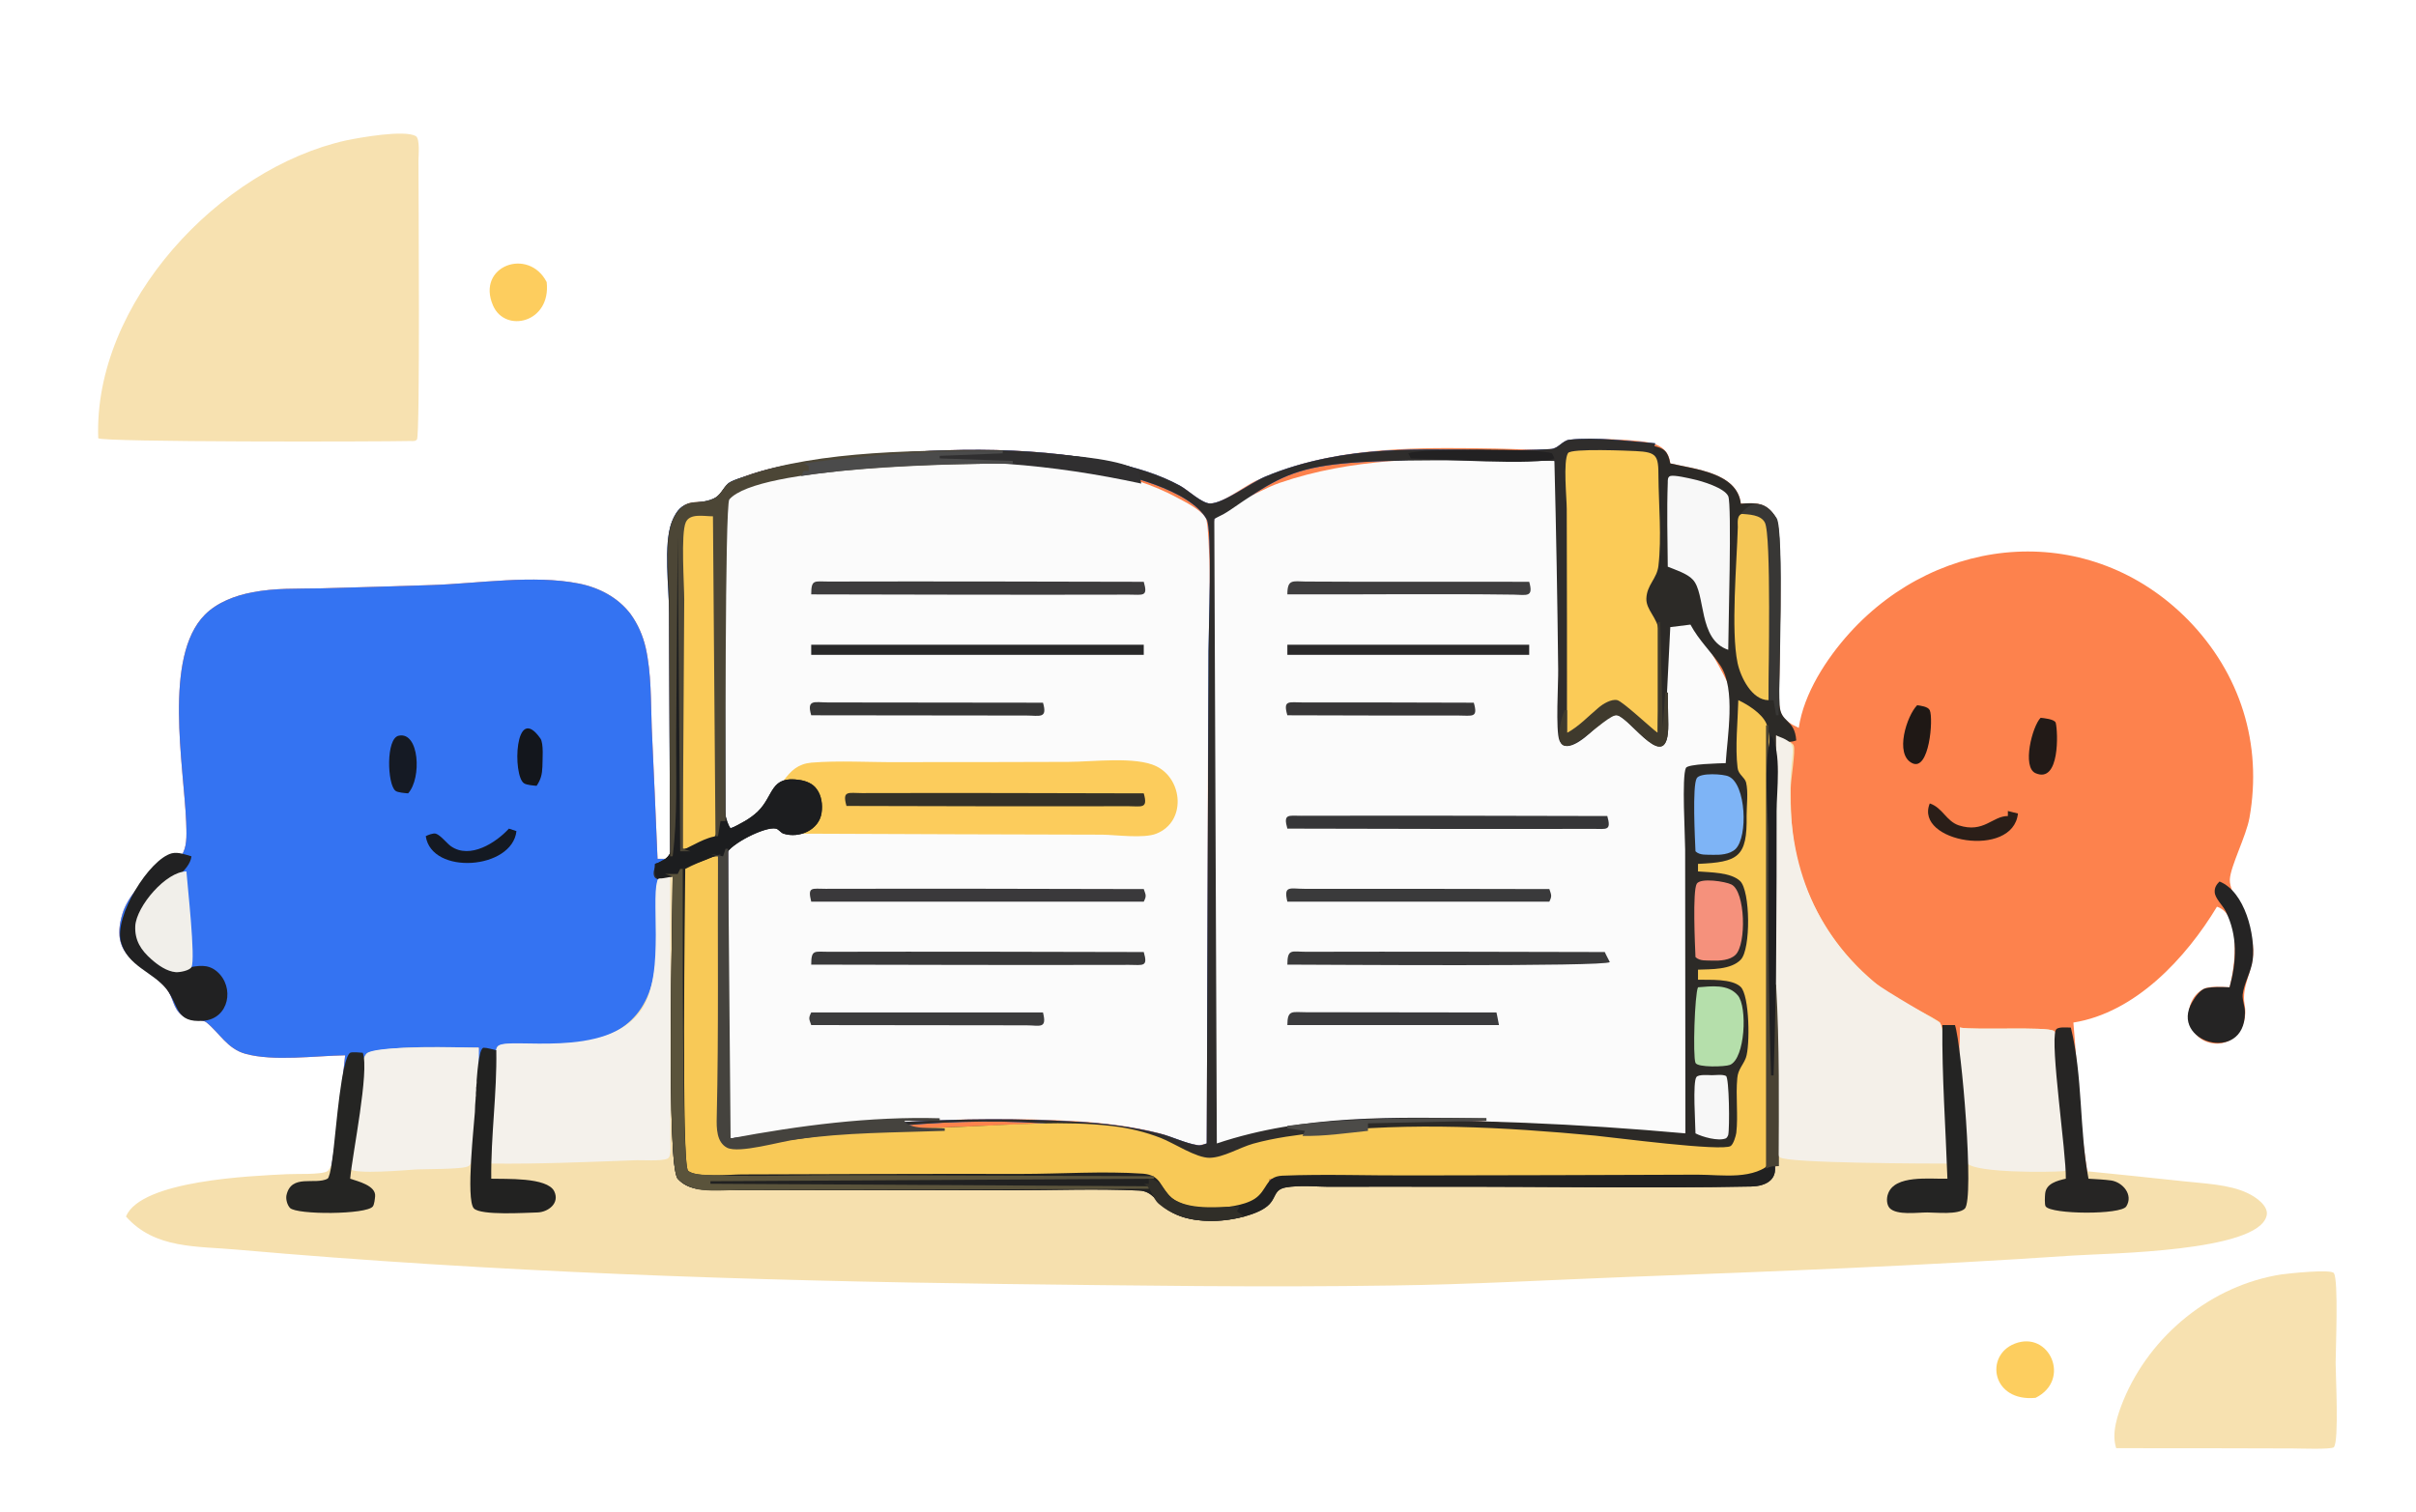
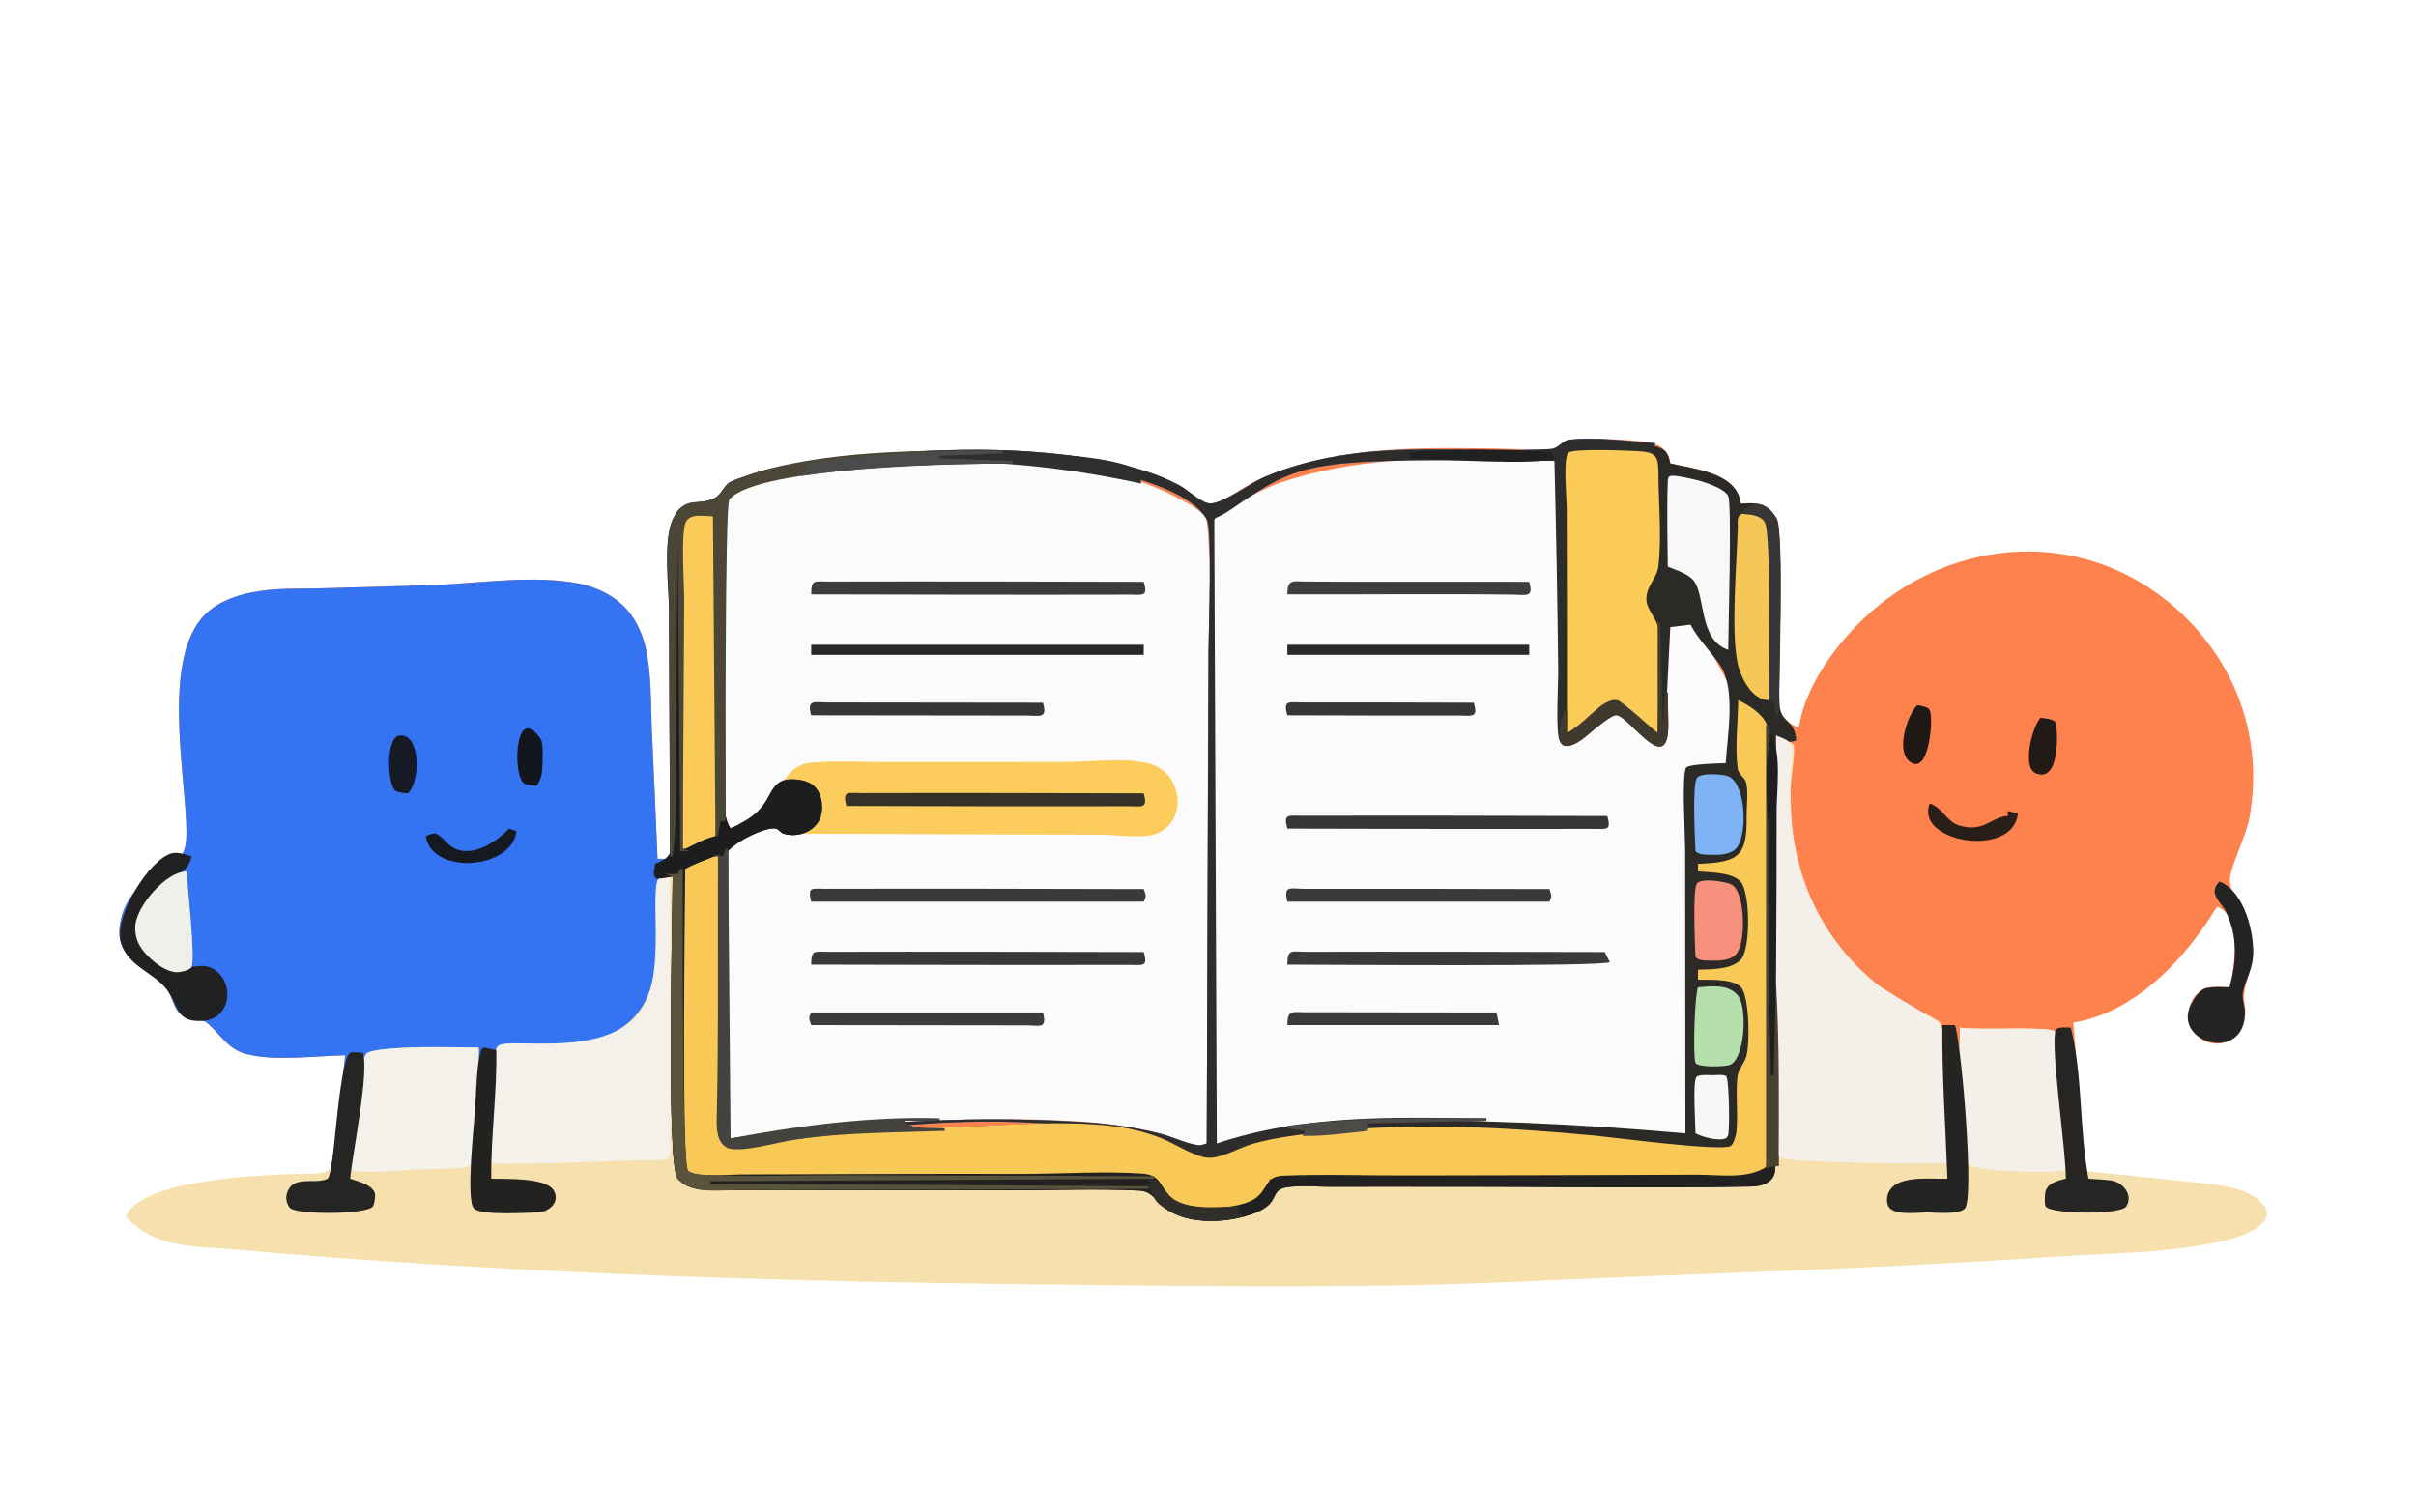
<svg xmlns="http://www.w3.org/2000/svg" viewBox="0 0 959 600" version="1.1" width="959" height="600">
  <path d="M705,292c.3,38,.7,76,.9,114c.2,17.6,1.9,36.6,.3,54.1c-.2,2.7-1.2,6-3.2,7.9c-5.7,5.5-21.7,3.3-29.3,3.3c-37.3,0-74.7-.1-112,0c-16.4,0-33.4-1.1-49.6,0c-6.2,.4-4.9,3.2-8.1,6.7c-4.5,4.9-16.5,6.7-22.8,6.7c-6.4,0-12.2-.8-17.6-4.3c-4-2.6-6.2-7.4-10.7-7.7c-18.1-1.1-36.8-.1-54.9-.1c-35.6-.1-71.2-.2-106.8-.1c-7.1,0-16.9,1.4-22.2-4.5c-4.6-5.2-2-105.6-2-120c-1.6,.3-3.3,.7-5,1c-.1,12.1,.9,25.8-.7,37.7c-4.6,32.6-38.8,28.6-63.3,29.3c-1,17.2-3.2,34.9-3,52c5.4,.2,11.2,0,16.5,.8c5.3,.8,14.1,7.6,6,11.7c-3.2,1.6-27,1.7-29.4-.7c-2.8-3,1.4-55.9,1.9-63.8c-14.7,1-29.3,1.9-44,3c-3.3,16.2-5.4,32.5-7,49c4.1,1.4,10.7,2.6,9.8,8.3c-.4,2.2-.8,2.9-2.8,3.8c-4.4,1.9-24.8,2.6-29.1,.7c-2-.9-3.4-3.1-3.4-5.2c0-3.2,2.5-5.2,5.2-6.1c2.5-.9,10-.5,11.3-1.5c2.4-1.8,6.3-43.3,7-49c-11.8,.2-28.5,2.5-39.6-.6c-7.2-2-10.3-8.3-15.4-12.4c-2-1.6-6.8-.8-9.5-2.7c-4-2.7-3.6-7.4-6.5-10.9c-8.2-9.9-23-11.2-17.4-29.6c2.1-6.9,8.4-13.7,14.4-17.5c2.9-1.8,8.2-3.6,9.7-6.8c1.7-3.4,1.3-8.4,1.2-12.1c-.9-22.2-9.2-65.6,7.4-82.3c4.8-4.9,12.2-7.7,18.8-8.9c9-1.8,18.2-1.4,27.3-1.6c14.6-.4,29.3-.8,43.9-1.3c18.5-.6,40.4-4.2,58.5-.6c8,1.6,15.5,5.5,20.5,12.1c2.9,4,4.9,8.6,6,13.4c2.3,10.2,2,21.4,2.4,31.8c.8,17.3,1.6,34.7,2.3,52c1.7,0,3.3,0,5,0c-.2-34.6-.2-69.2-.4-103.8c0-8.8-2.3-25.2,2.4-32.6c5.2-8.2,9.6-3.3,15.8-6.8c2.8-1.7,3.8-5.2,6.6-6.5c14.4-6.6,30.6-8,46.2-9.7c34.7-3.7,71.4-5.1,105.8,2.3c9.2,1.9,18.4,4.7,26.6,9.3c3,1.7,8.2,6.8,11.4,6.7c4.8,0,13.4-6.8,18.1-9c5.9-2.7,12-4.9,18.2-6.7c25-6.9,51.1-6.5,76.8-6.1c7.2,.1,14.8,.7,22,.2c3-.1,4.6-3.3,7.4-3.7c6-.7,29.6-.4,34.5,1.9c3.4,1.5,5.2,3.8,5.6,7.5c9.8,2.3,26.6,3.7,28,16c5.7-.5,10.2-.5,13.5,5c3.4,5.3,1.8,53.3,1.8,62.9c0,4.2-.9,11.9,.8,15.6c1.4,2.8,4.2,4.2,6.9,5.5c2-13.7,11-27.5,20.1-37.6c36-39.8,95.7-44.6,134.4-5.3c20.8,21.3,29.6,49.3,24.4,78.6c-1.3,7.3-7.5,19.1-7.8,24.5c-.3,6,9.1,17.8,9.3,28.1c.2,8-4.9,14.1-3.4,21.7c1.6,8.5-4.7,17.3-13.9,15c-9.8-2.4-11.3-16.8-2.3-21.4c2.4-1.2,7.5-.7,10.2-.6c2.1-7.9,5-28.7-5-32c-12.3,20.4-32.4,42.1-57,46c1.8,20.4,2.4,41.8,6,62c3,.2,6.1,.3,9,.7c4.6,.7,8.9,5.7,6,10.3c-2,3.3-29.9,3.2-32,0c-.5-.7-.3-4.1-.2-5.1c.4-4,4.7-5.1,8.2-5.9c.3-19.1-2.6-39.1-5-58c-12,.1-25.5,1.7-37-2c.4,9.6,4.9,66.2,2.6,70.5c-1.9,3.4-35.2,7.3-31.2-4.4c.8-2.4,2.1-4.2,4.6-5.1c4.7-1.7,13.8-.9,19-1c-.2-8.3-1.2-57.7-4-62c-.5-.8-3.6-2.2-4.5-2.6c-8.3-4.1-15.6-7.8-22.6-13.9c-27.5-23.9-36.4-58.3-30.9-93.5c-2-1.3-4-2.6-6-4Z" fill="#FD824D" />
  <path d="M479,454c-1.5,.5-3,.8-4.5,.5c-4.8-.8-9.9-3.4-14.8-4.7c-10.5-2.6-21.3-3.9-32-4.6c-46.4-2.7-91.8,1.2-137.7,6.8c-3-5.9-1.1-21-1.1-27.9c0-29.4,.1-58.7,.1-88.1c3.9-2.3,10.9-7.5,15.2-7.9c5.8-.5,12.7,5.1,18.8-.1c3.3-2.8,2.9-10.5,.8-13.9c-1.2-2-3.9-3-6.1-3.4c-12.2-2.4-10,6.6-16.1,12.3c-3.6,3.3-8.3,5-12.6,7c-1.8-1.8-1.2-5-1.2-7.3c-.2-27.1-.3-54.1-.4-81.2c0-12.9-1.3-27.2,0-40c.2-1.5,.8-3.2,1.9-4.3c8.3-8.9,28.7-9.2,40-10.5c40.5-4.6,100.8-9,137.6,10.7c3.5,1.9,9.4,4.7,11.6,8.1c3,4.8,1.1,78,1,89.5c-.1,53-.3,106-.5,159Z" fill="#FBFBFB" />
  <path d="M660,289c.3-4.7,.7-9.3,1-14c.3,0,.7,0,1,0c.1,4.2,.1,8.5,.2,12.7c.1,21-14.8-2.3-20.2-3.7c-2.5-.6-6.3,2.8-8,4.4c-2.3,2.2-12.2,12.2-15,5.6c-1.6-3.8-.4-23-.5-28.2c-.3-27.6-.8-55.2-1.5-82.8c-99.1-.8-99.1-.8-128.7,19.5C486,204,486,204,482,206c.3,82.7,.7,165.3,1,248c35-11.7,70.6-10.3,107-10c0,.3,0,.7,0,1c-15.7,.3-31.3,.7-47,1c0,1,0,2,0,3c-13.8,1.3-28.8,1.7-42.3,4.9c-6.3,1.5-14.7,7-20.6,7.1c-4.7,.1-14.1-5.4-19.1-6.9c-10.4-3.3-21.3-5.4-32.2-6.7c-41.1-5-84-.4-124.6,7c-4.5,.8-13.7,3.9-17.4,.3c-1.3-1.4-2-4.6-2.2-6.4c-1.2-11.4,0-24.1,.1-35.7c.1-24.2,.1-48.4,.3-72.6c-4.3,1.6-8.9,2.9-13,5c-.1,12.7-1.5,117.2,1.1,119.8c2.8,2.9,17,1.5,21.3,1.5c36.9-.1,73.8-.3,110.7-.2c16,0,32.7-1.2,48.6-.1c7.4,.6,6.7,5.5,11.2,9.5c3.9,3.6,10.8,4.1,16,4.1c5,0,12.7-.8,17.1-3.6c5.2-3.4,4.2-8.9,11-9.2c17-.7,34.5,0,51.6-.1c37.7-.1,75.5-.1,113.2-.3c10.1,0,22.4,2.4,30.2-5.4c2.3,6.9-2.5,10-9,10.1c-40.2,.8-80.5,0-120.7,.1c-14.9,0-29.9-.1-44.9,0c-6,.1-13.4-.8-19.2,.3c-4.4,.9-3.7,3.8-6.2,6.5c-4.1,4.5-15.4,6.5-21.2,6.7c-6.9,.2-13.4-.5-19.2-4.3c-4.6-3-6-7.5-11.5-7.7c-16.9-.8-34.1-.1-51-.1c-38.7-.1-77.4,.1-116.1-.1c-5.7,0-11.9,.1-16-4.5c-4.6-5.2-2-105.6-2-120c-1.6,.3-3.3,.7-5,1c-.1,12.1,.9,25.8-.7,37.7c-4.6,32.6-38.8,28.6-63.3,29.3c-1,17.2-3.2,34.9-3,52c5.4,.2,11.2,0,16.5,.8c5.3,.8,14.1,7.6,6,11.7c-3.2,1.6-27,1.7-29.4-.7c-2.8-3,1.4-55.9,1.9-63.8c-14.7,1-29.3,1.9-44,3c-3.3,16.2-5.4,32.5-7,49c4.1,1.4,10.7,2.6,9.8,8.3c-.4,2.2-.8,2.9-2.8,3.8c-4.4,1.9-24.8,2.6-29.1,.7c-2-.9-3.4-3.1-3.4-5.2c0-3.2,2.5-5.2,5.2-6.1c2.5-.9,10-.5,11.3-1.5c2.4-1.8,6.3-43.3,7-49c-11.8,.2-28.5,2.5-39.6-.6c-7.2-2-10.3-8.3-15.4-12.4c-2-1.6-6.8-.8-9.5-2.7c-4-2.7-3.6-7.4-6.5-10.9c-8.2-9.9-23-11.2-17.4-29.6c2.1-6.9,8.4-13.7,14.4-17.5c2.9-1.8,8.2-3.6,9.7-6.8c1.7-3.4,1.3-8.4,1.2-12.1c-.9-22.2-9.2-65.6,7.4-82.3c4.8-4.9,12.2-7.7,18.8-8.9c9-1.8,18.2-1.4,27.3-1.6c14.6-.4,29.3-.8,43.9-1.3c18.5-.6,40.4-4.2,58.5-.6c8,1.6,15.5,5.5,20.5,12.1c2.9,4,4.9,8.6,6,13.4c2.3,10.2,2,21.4,2.4,31.8c.8,17.3,1.6,34.7,2.3,52c1.7,0,3.3,0,5,0c-.2-32.5-.3-65-.4-97.4c0-10-2.4-27.5,1.1-36.5c4.1-10.3,9.3-5.9,16.5-9.1c2.9-1.2,3.8-4,5.8-6c1.2-1.2,5.5-2.4,7.2-3c13-4.7,26.8-6,40.4-7.4c34.3-3.7,70.2-4.9,104.3,1.9c9.4,1.9,18.9,4.7,27.4,9.3c3.1,1.7,8.9,7.2,12.1,7.1c5.3,0,16.1-8.2,21.7-10.6c7.8-3.3,16.1-5.7,24.5-7.4c30-6.1,58.9-1.8,88.9-3.6c3-.1,4.6-3.3,7.4-3.7c10.5-1.2,23.6,.6,34.1,1.4c-.3,1.3-.7,2.6-1,4c-11,0-22,0-33,0c-.3,37-.7,74-1,111c4.5-2.7,15.2-14.3,20-13c2.2,.6,13.1,10.8,16,13c0-14.7,0-29.3,0-44c.3,0,.7,0,1,0c.3,14,.7,28,1,42ZM288,329c4.6,0,13.5-4.5,16-8.4c1.7-2.8,2.2-6.5,4.8-8.7c4.3-3.5,13.9-1.1,15.8,4c2,5.1,.7,12.5-5.3,13.7c-5.6,1.2-6.6,.1-11.3-1.6c-3.9-1.4-15.5,6-19,8c0,29.1-.1,58.2-.1,87.3c0,7.2-2,22.6,1.1,28.7c45.9-5.8,91.3-9.4,137.6-6.6c11,.6,22.1,2,32.8,4.7c4.9,1.2,10.1,3.8,14.9,4.6c1.2,.3,2.5-.3,3.7-.7c.3-65.2,.4-130.4,.7-195.6c0-7.6,1.6-48.2-.7-52.2c-6.6-11.8-33.1-18.2-45.4-20.2c-20.7-3.3-137.3-5.3-145.6,13c-2,4.5-.4,24.6-.4,30.5c.1,33.2,.2,66.3,.4,99.5Z" fill="#3473F2" />
  <path d="M669,450c-60.6,0-127.3-16.3-186,5c-2.5-2.5-1.2-10.1-1.2-13.5c-.5-61.9-.3-123.8-.9-185.7c0-10.2-2.5-43.6,1.6-50.3c2.2-3.7,5.6-4.8,9.5-6.5c5.5-2.3,10.3-5.3,16-7.3c28.6-9.8,57.9-9.8,87.7-9.8c2.4,0,19.3-.7,21.3,1.1c2.1,1.9,2.8,99.6,3,111c11.1,2.9,11.5-9.7,19-11c5.6-1,12,10,17,12c.5,.2,4.6-.9,5-1c.3-15,.7-30,1-45c2.1-.6,7.8-2.8,10-1c2.1,1.7,13.7,21.7,14.2,24.4c1.2,6.6,.2,14.3,.1,21c0,1.2,.4,9.9-1.3,10.6c-3.4,1.3-11.5,.8-15,1c-.3,48.3-.7,96.7-1,145Z" fill="#FBFBFB" />
  <path d="M132,462c-.2,1-.6,6.5-2,7c-4.6,1.6-15.6-1.5-15.3,6.8c.3,7.6,31.7,4.9,33.3,2.2c.3-.4-.1-2.8-.2-3.4c-.4-1.8-.5-2.5-2.1-3.4c-2.5-1.3-5.1-2.3-7.7-3.2c.4-3.7,3-48.5,8-50c10.5-3.1,32.6-2.2,44-2c.2,8.3-3.4,59.2-2,62c1.7,3.6,15,2.2,18.5,2.3c4.1,0,17,.9,12.5-7.3c-3.4-6.2-23.4-1.6-25-5c-.5-1.1,2.3-49.8,3.1-51.9c3.1-7.2,62.4,14.5,63.3-38.3c.2-9-.3-18.5,.5-27.4c.1-.6,.4-2.2,1.1-2.4c1.1-.4,3.7,0,5,0c.1,25.9,.2,51.8,.4,77.7c.1,12.1-1.2,25.8,.4,37.7c.3,2.1,1.6,4.2,3.2,5.6c4.8,4.1,34.9,2.2,42.5,2.2c31.7,0,63.4,0,95.1,.1c14.3,0,29.4-1.1,43.6,0c5.6,.4,5.4,3.6,8.8,6.7c4.9,4.4,14.4,5.7,20.7,5.7c6-.1,12.9-1,18.1-4.2c4.2-2.6,6.6-8.5,11.2-8.8c18.7-1.1,38.1-.1,56.9-.2c37.5,0,75-.2,112.5-.1c6.3,0,17.9,1.6,22.6-3.4c1.4-1.5,2-4.3,2.2-6.3c1.3-18.2,0-37.5,0-55.8c-.1-37.6-.1-75.3-.2-112.9c1.6,.6,6.4,2.4,7,4c.8,2.1-1.2,13.8-1.2,17.1c-.1,15.9,1.2,28.8,7.9,43.5c7.1,15.9,18.5,29.3,32.9,39.1c2.8,2,17.5,8.9,18.4,10.3c2.9,4.4,2,20.4,2.3,26c.3,5.8,3.3,32.4,1.7,36c-1.7,3.7-19.6-2.2-23.5,5.3c-4.5,8.5,8.8,6.9,12.9,6.9c3.6,0,14.8,1.3,16.6-2.2c2-4-2.2-60-2-70c6.6,1.1,34.2-.5,37.2,1.3c2.7,1.6,5.9,52.1,5.8,58.7c-1.3,.7-1.3,.7-8,4c0,2.3,0,4.6,0,7c4.4,2.2,25.6,2.2,30,0c0-2.3,0-4.6,0-7c-4.4-2.5-9.1-2.6-14-3c-.3-1.3-.7-2.6-1-4c12.9,1.3,25.7,2.6,38.6,4c7.9,.9,18.2,1.2,25.5,4.7c3.3,1.5,8.6,5.2,7.6,9c-3.4,14.4-63.3,14.9-76.7,15.8c-58.9,4-117.9,6.3-176.8,8.5c-31.3,1.2-62.4,3-93.6,3.4c-51.4,.8-102.8,0-154.2-.6c-101.4-1.3-202.9-4.7-303.9-13.6c-16.4-1.5-33-.2-44.5-13.2c6-14.4,49.8-16.1,64.1-16.8c3.2-.2,13.5,.3,15.9-1.2c.5-.3,1.6-2.4,2-3Z" fill="#F6E0AE" />
  <path d="M705,292c.5,57,1.1,114,1,171c-5.4,0-9.1,4.4-15.4,4.5c-62.2,.7-124.4,.4-186.6,.5c-2.7,16.7-37.7,17.2-46,0c-40-.1-80.1-.2-120.1-.3c-19.5-.1-39.9,1.1-59.2-.2c-1.9-.2-4.8-.8-6.1-2.2c-1.1-1.1-1.8-3.3-2-4.8c-1.3-11.8,0-25.1,0-37.1c.1-26.1,.2-52.3,.4-78.4c4.9-2.6,8.3-5,14-5c.1,12.5-.8,109.6,1.9,113.1c2.9,3.6,11.6,1,15.8,.5c10.3-1.1,20.6-2.9,30.8-3.8c18.3-1.5,36.9-1.9,55.2-2.7c16.6-.7,33.6-1.7,50.2-.3c8.1,.8,15.8,2.5,23.4,5.7c4.9,2,12.2,7,17.2,7.2c6,.3,14.1-4.7,20.2-6.2c13.9-3.4,29-4.9,43.3-4.5c-.3-1.3-.7-2.6-1-4c42.9-.7,84.3,1.2,127,5c0-37.6-.1-75.2-.1-112.7c0-5.3-1.4-28.9,.3-32.4c.8-1.6,13.3-1.8,15.8-1.9c.6-10.4,4.1-29.4-2.1-38.7c-3.9-5.8-8.5-10-11.9-16.3c-2.6,.3-5.3,.7-8,1c-.7,13.3-1.3,26.7-2,40c-1.6,.7-3.3,1.3-5,2c-2.4-2.3-4.9-4.7-7.3-7c-14.5-13.9-13.9,7-26.7,7c-.1-34.6-.1-69.2-.1-103.8c0-1.7-.6-7.5,1.1-8.2c3-1.3,26.9,0,32,0c.3-.7,.7-1.3,1-2c4.7,.9,6.1,2.3,7,7c9.8,2.3,26.6,3.7,28,16c5.9-.5,10.7-.4,13.9,5.6c3.6,6.7,.7,62,1.5,74.4c.4,7.2,6,5.3,6.6,14c-3.9,1.3-4.9,.1-8-2Z" fill="#2C2A27" />
-   <path d="M39,174C37,120.5,87.1,66.8,137.6,55.7c5.4-1.1,22.7-4.2,27.4-1.7c1.8,1,1.1,7.9,1.1,9.8c0,10.9,.7,109.2-.6,110.7c-.7,.8-1.6,.6-2.6,.6c-12.3,.3-122.3,.5-123.9-1.1Z" fill="#F7E1B0" />
  <path d="M660,289c.3-4.7,.7-9.3,1-14c.3,0,.7,0,1,0c.1,4.2,.1,8.5,.2,12.7c.1,21-14.8-2.3-20.2-3.7c-2.5-.6-6.3,2.8-8,4.4c-2.3,2.2-12.2,12.2-15,5.6c-1.6-3.8-.4-23-.5-28.2c-.3-27.6-.8-55.2-1.5-82.8c-99.1-.8-99.1-.8-128.7,19.5C486,204,486,204,482,206c.3,82.7,.7,165.3,1,248c35-11.7,70.6-10.3,107-10c0,.3,0,.7,0,1c-15.7,.3-31.3,.7-47,1c0,1,0,2,0,3c-13.8,1.3-28.8,1.7-42.3,4.9c-6.3,1.5-14.7,7-20.6,7.1c-4.7,.1-14.1-5.4-19.1-6.9c-10.4-3.3-21.3-5.4-32.2-6.7c-41.1-5-84-.4-124.6,7c-4.5,.8-13.7,3.9-17.4,.3c-1.3-1.4-2-4.6-2.2-6.4c-1.2-11.4,0-24.1,.1-35.7c.1-24.2,.1-48.4,.3-72.6c-4.3,1.6-8.9,2.9-13,5c-.1,12.6-1.5,117.2,1.1,119.8c2.8,2.9,17,1.5,21.3,1.5c36.9-.1,73.8-.3,110.7-.2c16,0,32.7-1.2,48.6-.1c7.4,.6,6.7,5.5,11.2,9.5c3.9,3.6,10.8,4.1,16,4.1c5,0,12.7-.8,17.1-3.6c5.2-3.4,4.2-8.9,11-9.2c17-.7,34.5,0,51.6-.1c37.7-.1,75.5-.1,113.2-.3c10.1,0,22.4,2.4,30.2-5.4c2.3,6.9-2.5,10-9,10.1c-40.2,.8-80.5,0-120.7,.1c-14.9,0-29.9-.1-44.9,0c-6,.1-13.3-.8-19.2,.3c-4.4,.9-3.7,3.8-6.2,6.5c-4.1,4.5-15.4,6.5-21.2,6.7c-6.9,.2-13.4-.5-19.2-4.3c-4.6-3-6-7.5-11.5-7.7c-16.9-.8-34.1-.1-51-.1c-38.7-.1-77.4,.1-116.1-.1c-5.7,0-11.9,.1-16-4.5c-4.6-5.2-2-105.6-2-120c-1.4,.3-4.7,1.2-6,1c-3-.4-1.8-8,5-8c-.2-32.5-.3-65-.4-97.4c0-10-2.4-27.5,1.1-36.5c4.1-10.3,9.3-5.9,16.5-9.1c2.9-1.3,3.7-4.2,5.8-6c1.6-1.3,5.3-2.3,7.2-3c13-4.7,26.8-6,40.4-7.4c34.3-3.7,70.2-4.9,104.3,1.9c9.4,1.9,18.9,4.7,27.4,9.3c3.1,1.7,8.9,7.2,12.1,7.1c5.3,0,16.1-8.2,21.7-10.6c7.8-3.3,16.1-5.7,24.5-7.4c30-6.1,58.9-1.8,88.9-3.6c3-.1,4.6-3.3,7.4-3.7c10.5-1.2,23.6,.6,34.1,1.4c-.3,1.3-.7,2.6-1,4c-11,0-22,0-33,0c-.3,37-.7,74-1,111c4.5-2.7,15.2-14.3,20-13c2.2,.6,13.1,10.8,16,13c0-14.7,0-29.3,0-44c.3,0,.7,0,1,0c.3,14,.7,28,1,42ZM288,329c4.6,0,13.5-4.5,16-8.4c1.7-2.8,2.2-6.5,4.8-8.7c4.3-3.5,13.9-1.1,15.8,4c2,5.1,.7,12.5-5.3,13.7c-5.6,1.2-6.6,.1-11.3-1.6c-3.9-1.4-15.5,6-19,8c0,29.1-.1,58.2-.1,87.3c0,7.2-2,22.6,1.1,28.7c45.9-5.8,91.3-9.4,137.6-6.6c11,.6,22.1,2,32.8,4.7c4.9,1.2,10.1,3.8,14.9,4.6c1.2,.3,2.5-.3,3.7-.7c.3-65.2,.4-130.4,.7-195.6c0-7.6,1.6-48.2-.7-52.2c-6.6-11.8-33.1-18.2-45.4-20.2c-20.7-3.3-137.3-5.3-145.6,13c-2,4.5-.4,24.6-.4,30.5c.1,33.2,.2,66.3,.4,99.5Z" fill="#2F2D2C" />
  <path d="M690,278c3.7,1.7,9.2,5.2,11,9c2.5,5.4,.9,18.6,.9,24.7c0,21.3,.1,42.6,.1,63.8c0,11.1,2.1,83.2-.9,87.6c-4.3,6.4-14.7,4.6-21.6,4.6c-58.5-.3-117,.3-175.5,.3c-2.7,16.7-37.7,17.2-46,0c-40-.1-80.1-.2-120.1-.3c-19.5-.1-39.9,1.1-59.2-.2c-1.9-.2-4.8-.8-6.1-2.2c-1.1-1.1-1.8-3.3-2-4.8c-1.3-11.8,0-25.1,0-37.1c.1-26.1,.2-52.3,.4-78.4c4.9-2.6,8.3-5,14-5c.1,24.7,.2,49.4,.4,74.1c.1,11.7-.8,24.2,.2,35.8c.1,1.3,.8,2.7,1.7,3.6c2.6,2.8,31.2-1.5,36.9-2.3c19.7-2.6,39.6-3,59.5-3.9c19-.8,38.9-2.4,57.9-.2c6.6,.8,12.9,2.3,19.1,4.7c5.4,2.1,14.1,8,19.5,7.9c5.4-.1,11.9-4.1,17.2-5.6c8.6-2.4,17.6-3.5,26.4-4.5c36.3-4.1,73.1-2.1,109.4,1.3c7.2,.7,50.5,6.4,53.8,4.1c1.1-.8,2-3.9,2.2-5.2c.8-7.1-.3-14.6,.4-21.8c.3-3.4,2.3-5.1,3.4-8c1.7-4.6,1.5-24.8-2.1-28.2c-3.5-3.3-12.4-2.7-16.9-2.8c0-1.3,0-2.6,0-4c5.2-.2,13.1,.1,17-4c4-4.2,3.8-27.3-.3-31.2c-3.7-3.5-11.9-3.4-16.7-3.8c0-1,0-2,0-3c15.9-.7,19.6-2.6,19.3-19.2c0-4.1,.7-9.2-.2-13.1c-.6-2.2-3.1-3.1-3.4-5.9c-1-8.3,.1-18.4,.3-26.8Z" fill="#F8C957" />
  <path d="M705,292c8.1,3,6.7,4.1,6.1,11.8c-2.8,33.5,6.6,64.2,33,86.3c3.7,3.1,25.8,15.7,25.9,15.9c3,4.2,3.1,48.3,3,56c-6.7,0-63.7-.1-66.5-2.5c-.2-.2-.3-.3-.5-.5c-1.6-3.5-.9-32.7-.9-38.6c-.5-42.8-.2-85.6-.1-128.4Z" fill="#F4F0E9" />
-   <path d="M840,575c-2-6.1,.6-13.4,2.9-19.1c10.7-25.8,35-45.6,62.7-49.9c3-.4,19.7-2.2,20.8-.5c1.9,2.7,.7,30.6,.7,35.7c0,4.8,1.4,31-.7,33.4c-.9,1-14,.5-16.3,.5c-23.3-.1-46.7-.1-70.1-.1Z" fill="#F7E1B0" />
  <path d="M318,331c13.4-8.9,8.4-20.6-7-21c3-4.1,5.8-6.7,11.1-7.2c11.1-.9,23-.1,34.2-.2c22.6,0,45.2,0,67.8-.1c9.3,0,26.9-2.3,35,1.8c10.5,5.2,11.8,22-.1,26.7c-5,2-15.8,.5-21.4,.4c-39.9-.1-79.7-.2-119.6-.4Z" fill="#FCCC5C" />
  <path d="M266,348c.1,35.1,.2,70.2,.1,105.2c0,1.6,.5,6-1.1,6.8c-2.5,1.2-10.4,.5-13.5,.7c-18.9,.7-37.7,1.5-56.5,1.3c-.1-7.5,.1-15.1,.5-22.6c.2-3.9,.1-21.7,2.1-24c3.6-4.1,43.3,5.8,57.1-14.6c9.8-14.6,2.9-47,6.8-52.2c.7-1,3.2-.6,4.5-.6Z" fill="#F4F1EB" />
  <path d="M658,291c-5.8-2.7-9.7-9.3-15.3-11.4c-7.7-3-12.2,11.4-20.7,11.4c0-29.6,0-59.2-.1-88.9c0-4.3-1.5-19,.5-22.2c1.2-2,24.7-.9,26.9-.8c8.4,.4,9,1.8,9,10c.1,11.4,1.3,24.3,0,35.5c-.6,5.3-4.6,7.5-4.8,13.1c-.1,4.5,4.4,7.6,4.9,12.7c1.2,13-.2,27.5-.4,40.6Z" fill="#FBCB57" />
  <path d="M268,209c4.4,7.4,2.2,23.2,2.2,31.9c-.1,32.4-.1,64.7-.2,97.1c4.2-1.8,10.7-6,15-6c.3-42.3,.7-84.7,1-127c.3,0,.7,0,1,0c.2,31.7,.4,63.4,.6,95.2c0,7.9-1.9,22.3,2.4,28.8c3.8-1.9,7.7-3.8,10.8-6.8c6.5-6.3,4.8-14.4,16.7-12.5c2.5,.4,5.1,1.4,6.6,3.5c2,2.6,2.5,6.3,2,9.6c-1,6.7-8.8,10.2-15.1,8.2c-1-.3-2-1.8-3-2c-4.2-1-18.3,6.2-19.7,10.1c-2.1,6.1-.6,23-.7,30.2c-.2,26.5-.4,53.1-.6,79.7c-.3,0-.7,0-1,0c0-36.7,0-73.3,0-110c-10,4-10,4-14,6c-.1,12.7-1.5,117.2,1.1,119.8c2.8,2.9,17,1.5,21.3,1.5c36.9-.1,73.8-.3,110.7-.2c16,0,32.7-1.2,48.6-.1c7.4,.6,6.7,5.5,11.2,9.5c3.9,3.6,10.8,4.1,16,4.1c5,0,12.7-.8,17.1-3.6c5.2-3.4,4.2-8.9,11-9.2c17-.7,34.5,0,51.6-.1c37.7-.1,75.5-.1,113.2-.3c10.1,0,22.4,2.4,30.2-5.4c2.3,6.9-2.5,10-9,10.1c-40.2,.8-80.5,0-120.7,.1c-14.9,0-29.9-.1-44.9,0c-6,.1-13.3-.8-19.2,.3c-4.4,.9-3.7,3.8-6.2,6.5c-4.1,4.5-15.4,6.5-21.2,6.7c-6.9,.2-13.4-.5-19.2-4.3c-4.6-3-6-7.5-11.5-7.7c-16.9-.8-34.1-.1-51-.1c-38.7-.1-77.4,.1-116.1-.1c-5.7,0-11.9,.1-16-4.5c-4.6-5.2-2-105.6-2-120c-6.2,1.2-7.2,1.9-7-5c7.8-2.5,6.8-6.6,7.1-14c1.5-39.8,.6-80.1,.9-120Z" fill="#212121" />
  <path d="M190,416c.1,6.5,.7,44-4,47c-2.2,1.4-18.4,1.1-21.9,1.4c-1.7,.1-24.2,2.1-25.1-.4c-1.5-4,1.5-17.9,2.2-22.6c.6-4.3,1.6-21.2,4.8-23.4c4.3-2.9,37.2-2.1,44-2Z" fill="#F4F1EB" />
  <path d="M778,408c6.5,1.1,34.2-.5,37.2,1.3c1.2,.7,1.1,2.8,1.3,4.1c1,7.6,6.3,46.1,4.5,50.6c-.2,.6-1.3,.9-1.9,1c-5.9,.5-34.4,.7-38.1-3c-2.2-2.3-3.3-12-3.6-15.2c-1.2-12.9,.5-25.9,.6-38.8Z" fill="#F4F0E9" />
  <path d="M271,337c-.2-40.5-.3-80.9-.4-121.4c0-9,.4-12.4,10.4-11.8c4.8,.3,3.2,8.5,3.2,12.2c.1,28.5,.2,56.9,.3,85.4c0,6.6,1.8,24.4-.3,29.8c-1.5,3.8-9.6,5.8-13.2,5.8Z" fill="#FACB59" />
  <path d="M268,209c4.4,7.4,2.2,23.2,2.2,31.9c-.1,32.4-.1,64.7-.2,97.1c4.2-1.8,10.7-6,15-6c.3-42.3,.7-84.7,1-127c.3,0,.7,0,1,0c.2,31.7,.4,63.4,.6,95.2c0,7.9-1.9,22.3,2.4,28.8c3.8-1.9,7.7-3.8,10.8-6.8c6.5-6.3,4.8-14.4,16.7-12.5c2.5,.4,5.1,1.4,6.6,3.5c2,2.6,2.5,6.3,2,9.6c-1,6.7-8.8,10.2-15.1,8.2c-1-.3-2-1.8-3-2c-4.2-1-18.3,6.2-19.7,10.1c-2.1,6.1-.6,23-.7,30.2c-.2,26.5-.4,53.1-.6,79.7c-.3,0-.7,0-1,0c0-36.7,0-73.3,0-110c-5.3,2.1-10.6,4.2-16,6c-.3,38.3-.7,76.7-1,115c-.3,0-.7,0-1,0c0-37.7,0-75.3,0-113c-1.2,.3-1.2,.3-7,2c-1.5-1.5-1.1-4-1-6c7.8-2.5,6.8-6.6,7.1-14c1.5-39.8,.6-80.1,.9-120Z" fill="#1C1D1F" />
  <path d="M269,213c-.2,26.5-.4,53.1-.6,79.6c-.1,15.7,.6,31.8-1.4,47.4c-.3,0-.7,0-1,0c-.2-34.3-.2-68.7-.4-103c0-8.7-2.3-25,2.4-32.3c4.9-7.9,8.7-3.8,15.2-6.7c2.9-1.3,3.7-4.2,5.8-6c1.6-1.3,5.3-2.3,7.2-3c28.6-10.3,71.4-10.4,101.8-10c0,.3,0,.7,0,1c-8.3,.3-16.7,.7-25,1c0,.3,0,.7,0,1c4.8,.2,4.8,.2,29,1c0,.3,0,.7,0,1c-19.5,.1-101,1-112.5,14.3c-1.8,2.2-1.5,114.9-1.5,127.7c-.7,0-1.3,0-2,0c-.2,1-.2,1-1,6c-.3,0-.7,0-1,0c-.2-21.2-.2-21.2-1-127c-3.6,0-9.2-1.3-10.8,2.4c-2,4.5-.6,24.7-.6,30.7c-.2,33-.4,65.9-.6,98.9c1,.3,2,.7,3,1c-1.3,0-2.6,0-4,0c-.3-41.7-.7-83.3-1-125Z" fill="#4C4636" />
  <path d="M686,258c-12.1-4-8.8-22.4-14.1-27.9c-2.2-2.4-7-3.9-9.9-5.1c-.1-11.1-.4-22.3,0-33.4c0-.9-.1-2.2,1-2.6c1.5-.5,7.5,.9,9.2,1.3c3.3,.7,12.3,3.4,13.8,6.7c1.5,3.2,0,53.5,0,61Z" fill="#F8F8F8" />
  <path d="M702,278c-6.6,0-11.1-9.1-12.3-14.8c-2.7-13-.3-39.6,.1-53.9c0-1.9-.5-5,2.1-5.4c4-.6,7.7-.2,9.6,3.8c2.6,5.4,.6,60.2,.5,70.3Z" fill="#F5C756" />
  <path d="M76,340c-1.3,11.8-36.6,20.6-15.3,40.6c10,9.3,17.9-1.4,25.5,5.2c7,6.1,4.8,18.6-5.4,19.5c-11.3,.9-9.6-6-14.8-12.7c-5.4-6.7-15.4-9-18-18.6c-2.8-10.3,11.3-32.9,20.2-35.2c2.5-.6,5.4,.5,7.8,1.2Z" fill="#212122" />
  <path d="M773,468c-.7-20.4-2.2-40.6-2-61c1.7,0,3.3,0,5,0c2.6,7.7,7.8,69,3.9,72.9c-2.7,2.5-11.4,1.5-14.9,1.5c-4,0-12,1.2-14.9-1.7c-1.3-1.4-1.3-4-.7-5.6c2.6-7.8,16.7-5.9,23.6-6.1Z" fill="#242423" />
  <path d="M264,347c1.7,0,3.3,0,5,0c.3-.7,.7-1.3,1-2c.3,0,.7,0,1,0c.1,12.7-.5,117.2,2.1,119.8c1.1,1.1,4,1.5,5.5,1.6c19.5,1,39.7,.1,59.2,.2c40.1,.1,80.1,.3,120.2,.4c0,.3,0,.7,0,1c-58.7,.3-117.3,.7-176,1c0,.3,0,.7,0,1c29,.2,29,.2,174,1c0,.3,0,.7,0,1c-40.5,.2-81,.3-121.4,.4c-13,0-25.9,.1-38.9,.1c-5.7-.1-12,.6-17.6-.1c-3.1-.4-7-2.1-9.1-4.4c-4.6-5.2-2-105.6-2-120c-1-.3-2-.7-3-1Z" fill="#5A533B" />
  <path d="M829,468c3,.2,6.1,.3,9,.7c4.6,.7,8.9,5.7,6,10.3c-2.1,3.4-29.8,3.2-32,0c-.5-.7-.3-4.1-.2-5.1c.4-4,4.7-5.1,8.2-5.9c.2-10.5-6.3-53.3-4-59c.6-1.5,4.6-1,6-1c4.8,19.6,3.3,40.2,7,60Z" fill="#262524" />
  <path d="M139,468c2.9,1,10.3,2.7,9.9,7c-.1,1-.3,3.2-.9,4c-2.4,3.3-30.2,3.4-32.9,.6c-1.1-1.2-1.7-3.4-1.4-5c1.9-8.7,11.4-4,16.3-6.6c1.3-.7,2.4-11.6,2.6-13.5c.7-5.2,2.9-34.4,6.4-36.5c.7-.4,4.1-.1,5,0c2.7,7.3-4.1,39.9-5,50Z" fill="#252523" />
  <path d="M195,468c5.4,.2,22.2-.7,25,5c2.3,4.8-2.5,8.3-6.7,8.4c-4.6,.1-22.3,1.3-25.2-1.6c-3.3-3.5,.2-34.3,.4-38.3c0-.9,.1-1.8,.1-2.7c.1-.9,.1-1.7,.2-2.6c0-.4,0-.7,.1-1.1c0-.4,0-.8,0-1.2c0-.3,.1-.7,.1-1c0-.4,0-.7,0-1.1c.1-.3,.1-.6,.1-1c0-.3,.1-.6,.1-.9c0-.3,0-.6,0-.9c.1-.5,.7-13,2.8-13c1.5,0,3.5,.7,5,1c.3,17.1-2.2,34-2,51Z" fill="#222221" />
  <path d="M282,339c.8,.2,.8,.2,5,1c.3-1,.7-2,1-3c.3,0,.7,0,1,0c.3,38.3,.7,76.7,1,115c27.2-5.1,55.3-8.8,83-8c0,.3,0,.7,0,1c-4.7,0-9.3,0-14,0c1.8,3.6,11.8,2.8,16,3c0,.3,0,.7,0,1c-19.5,.7-39.6,.6-58.9,3.4c-6.3,.8-22.7,5.7-27.5,3.3c-4.2-2.2-4.2-7.8-4.1-12c.8-34.5,.3-69.2,.5-103.7c-1-.3-2-.7-3-1Z" fill="#45433E" />
  <path d="M322,383c0-6.1,1.3-5.1,6.8-5.1c41.7-.1,83.5,0,125.2,.1c1.8,6.1-.4,5.1-5.8,5.1c-42.1,.1-84.1,0-126.2-.1Z" fill="#39393A" />
  <path d="M322,358c-1.5-6.1,.2-5.1,5.8-5.1c42.1-.1,84.1,0,126.2,.1c.8,2.4,1.2,2.6,0,5c-44,0-88,0-132,0Z" fill="#3A393B" />
  <path d="M322,236c0-6.1,1.3-5.1,6.8-5.1c41.7-.1,83.5,0,125.2,.1c1.8,6.1-.4,5.1-5.8,5.1c-42.1,.1-84.1,0-126.2-.1Z" fill="#3D3C3D" />
  <path d="M885,392c2.8-10.3,3.3-20.5-1.6-30.3c-1.1-2.2-4.2-5-4.3-7.5c-.1-1.8,.7-3,1.9-4.2c10.1,4,14.3,21.3,13.2,31c-.6,4.9-3.5,9.4-4,13.9c-.2,2.3,1,4.8,.9,7.3c-.1,20.5-30.3,11.5-20.9-4.4c1-1.8,3.2-4.9,5.3-5.4c3.2-.7,6.3-.5,9.5-.4Z" fill="#252424" />
  <path d="M638,324c1.7,6-.3,5.1-5.6,5.1c-40.5,.1-80.9,0-121.4-.1c-1.7-6,.4-5.1,5.6-5.1c40.5-.1,80.9,0,121.4,.1Z" fill="#363638" />
  <path d="M511,383c0-6.5,1.8-5.1,7.4-5.1c39.6-.1,79.1,0,118.6,.1c.3,.7,.3,.7,2,4c-1.9,1.9-115.1,1-128,1Z" fill="#3A3A3B" />
  <path d="M74,346c.4,5.6,3.7,34.8,2,38c-.8,1.4-4.7,2.1-6.2,2c-3.6-.3-7.1-2.8-9.7-5.1c-4.2-3.7-6.7-7.6-6.4-13.3C54.2,359.8,65.9,346,74,346Z" fill="#F1EFEA" />
  <path d="M454,315c1.8,6.3-.9,5.1-6.2,5.1c-37.2,.1-74.5,0-111.8-.1c-1.8-6.3,.8-5.1,6.1-5.1c37.3-.1,74.6,0,111.9,.1Z" fill="#343127" />
  <path d="M673,338c-.2-4.7-1.3-26,.5-29c1.3-2.3,10.7-1.7,12.7-.7c6.9,3.1,7.7,23.9,2.7,28.8c-2.3,2.2-6.3,2.4-9.1,2.3c-2.3-.1-5.1,.3-6.8-1.4Z" fill="#7EB4F6" />
  <path d="M322,260c0-1.3,0-2.6,0-4c44,0,88,0,132,0c0,1.3,0,2.6,0,4c-44,0-88,0-132,0Z" fill="#282829" />
  <path d="M673,380c-.2-4.7-1.2-26.2,.5-29.1c1.5-2.5,11.5-.9,13.8,.3c5.5,2.8,6,23.6,1.6,27.9c-2.2,2.2-6.3,2.4-9.1,2.3c-2.3-.1-5.1,.3-6.8-1.4Z" fill="#F5917C" />
  <path d="M674,392c5.3-.4,11.9-1.4,15.8,3.2c3.9,4.6,2.9,25.1-3.1,27.6c-2,.8-12.9,1.1-13.7-.8c-1.1-2.7-.3-27.3,1-30Z" fill="#B5DFAB" />
  <path d="M511,358c-1.6-6.6,1.1-5.1,6.7-5.1c32.4,0,64.9,0,97.3,.1c.8,2.4,1.1,2.7,0,5c-34.7,0-69.3,0-104,0Z" fill="#3A3A3B" />
  <path d="M511,236c0-6.1,2.1-5.2,7.2-5.1c29.6,.2,59.2,0,88.8,.1c1.8,6.3-1,5.2-6.2,5.1c-29.9-.4-59.9,0-89.8-.1Z" fill="#3F3E3F" />
  <path d="M322,284c-1.9-6.5,1.4-5.1,6.6-5.1c28.5,.1,56.9,0,85.4,.1c1.9,6.5-1.4,5.1-6.6,5.1c-28.5-.1-56.9,0-85.4-.1Z" fill="#373737" />
  <path d="M414,402c1.7,6.7-1.3,5.1-6.6,5.1c-28.5-.1-56.9,0-85.4-.1c-.8-2.4-1.2-2.6,0-5c30.7,0,61.3,0,92,0Z" fill="#3C3C3D" />
  <path d="M595,407c-28,0-56,0-84,0c0-6.2,2-5.1,7.3-5.1c25.2,.1,50.5,0,75.7,.1c.2,.8,.2,.8,1,5Z" fill="#3B3B3D" />
-   <path d="M808,555c-17.4,1.7-20.3-16.8-8.3-21.5c13.8-5.4,22.6,14.4,8.3,21.5Z" fill="#FDCE5F" />
-   <path d="M217,112c1.8,16.2-16.5,20.4-21.3,9.3C188.9,105.6,209.8,98,217,112Z" fill="#FDCD5E" />
  <path d="M511,260c0-1.3,0-2.6,0-4c32,0,64,0,96,0c0,1.3,0,2.6,0,4c-32,0-64,0-96,0Z" fill="#2A292A" />
  <path d="M511,284c-1.8-6.2,.6-5.1,6.1-5.1c22.6,0,45.3,0,67.9,.1c1.8,6.2-.6,5.1-6.1,5.1c-22.6,0-45.3,0-67.9-.1Z" fill="#383738" />
  <path d="M701,464c0-58.7,0-117.3,0-176c.3,0,.7,0,1,0c.3,34.3,.7,68.7,1,103c.7,0,1.3,0,2,0c1.4,24,1.1,48,1,72c-2.2,0-3,0-5,1Z" fill="#494233" />
  <path d="M703,292c4.3,6.5,2.2,22.1,2.2,30c0,35,0,70-1.2,105c-.3,0-.7,0-1,0c-1.1-31-1.1-62-1.1-93c0-12.6-2.2-30.1,1.1-42Z" fill="#1F1F21" />
  <path d="M673,450c0-3.4-1.2-20.5,.4-22.4c.9-1.1,4.9-.7,6.1-.7c1.6,0,4.2-.4,5.6,.3c1.3,.7,1.5,20.7,.9,23.4c-.1,.4-.6,1.3-1,1.4c-3,1.2-9.3-.6-12-2Z" fill="#F7F7F7" />
  <path d="M453,192c-17.5-3.8-35.2-6.5-53.1-7.8c-11.2-.8-22.9-.2-33.9-2.2c0-.3,0-.7,0-1c15.4-2.6,74.1-2.3,86,6c.1,.1,1,4.9,1,5Z" fill="#302F30" />
  <path d="M691,204c4.9-6.2,10.1-4.5,14.2,1.7c3.1,4.6,.9,67.9,.8,78.3c-.3,0-.7,0-1,0c-.2-1-.2-1-1-6c-.7,0-1.3,0-2,0c-.1-9.6,1.2-66-1.5-70.6c-1.7-3.1-6.3-3.1-9.5-3.4Z" fill="#383735" />
  <path d="M660,289c.2-2.3,.2-2.3,1-14c.3,0,.7,0,1,0c.1,4.2,.1,8.5,.2,12.7c.1,21-14.7-2.3-20.2-3.7c-4.4-1.1-25,23.8-22.9,5.3c.3-2.5,1-4.9,1.9-7.3c.3,0,.7,0,1,0c0,3,0,5.9,0,9c4.9-2.7,8.3-6.5,12.5-10c1.7-1.5,5.2-3.6,7.5-3c2.2,.6,13.1,10.8,16,13c0-14.7,0-29.3,0-44c.3,0,.7,0,1,0c.3,14,.7,28,1,42Z" fill="#3F3A2D" />
  <path d="M319,184c26.5-3.7,52.3-5.3,79-5c0,.3,0,.7,0,1c-8.3,.3-16.7,.7-25,1c0,.3,0,.7,0,1c4.8,.2,4.8,.2,29,1c0,.3,0,.7,0,1c-28.1,.2-56.2,.8-84,5c.3-.7,.7-1.3,1-2c.7,0,1.3,0,2,0c0-.7,0-1.3,0-2c-.7-.3-1.3-.7-2-1Z" fill="#4B4B4B" />
  <path d="M162,315c-1.2-.1-4.1-.3-5-1c-3.3-2.5-3.9-20.9,1.3-21.9c8.1-1.7,9.2,16.8,3.7,22.9Z" fill="#151A24" />
  <path d="M797,322c1.3,.3,2.6,.7,4,1c-1.9,18.1-41.3,11.4-35-4c5.1,1.7,6.5,7,11.5,8.7c10,3.2,13.3-3.7,19.5-3.7c0-.7,0-1.3,0-2Z" fill="#2A1E18" />
  <path d="M810,285c1,.1,5.6,.5,6,2c.9,3.5,1.7,24.2-8,20c-5.5-2.4-1.3-18.7,2-22Z" fill="#221A17" />
  <path d="M761,280c1.3,.2,4.3,.5,5,2c1.5,3.4-.2,24.4-7,21c-7.1-3.5-2.1-18.9,2-23Z" fill="#1F1815" />
  <path d="M205,330c-1.7,15.3-33.7,17.6-36,2c.9-.5,3-1.3,4-1c1.9,.6,4.3,3.8,6,5c7.6,5.3,18-1.5,23-7c1,.3,2,.7,3,1Z" fill="#141922" />
  <path d="M213,312c-1.2-.1-4-.3-5-1c-4.6-3-3.7-32.3,6.5-17.8c1.4,2,.8,8.6,.8,11.2c-.1,3-.6,5.1-2.3,7.6Z" fill="#13161C" />
  <path d="M559,180c4-2,52.9-2,57,0c.2,.1,.9,1.8,1,2c-6,3-47.5,.2-57,0c-.3-.7-.7-1.3-1-2Z" fill="#222122" />
  <path d="M454,470c.7,0,1.3,0,2,0c0-.7,0-1.3,0-2c5.9,.6,5.8,6.1,10.8,8.7c7.1,3.8,17.4,2.4,25.2,2.3c-.3,.7-.7,1.3-1,2c1,.7,2,1.3,3,2c-10.9,3-24.9,2.8-33.9-4.9c-3-2.5-2.7-6.4-6.1-8.1Z" fill="#302E28" />
  <path d="M517,451c.3-.7,.7-1.3,1-2c-2.3-.3-4.6-.7-7-1c0-.3,0-.7,0-1c26.6-3.3,52.3-3.1,79-3c0,.3,0,.7,0,1c-7.8,.2-7.8,.2-47,1c0,1,0,2,0,3c-8.6,.9-17.4,2.2-26,2Z" fill="#4C4B48" />
</svg>
